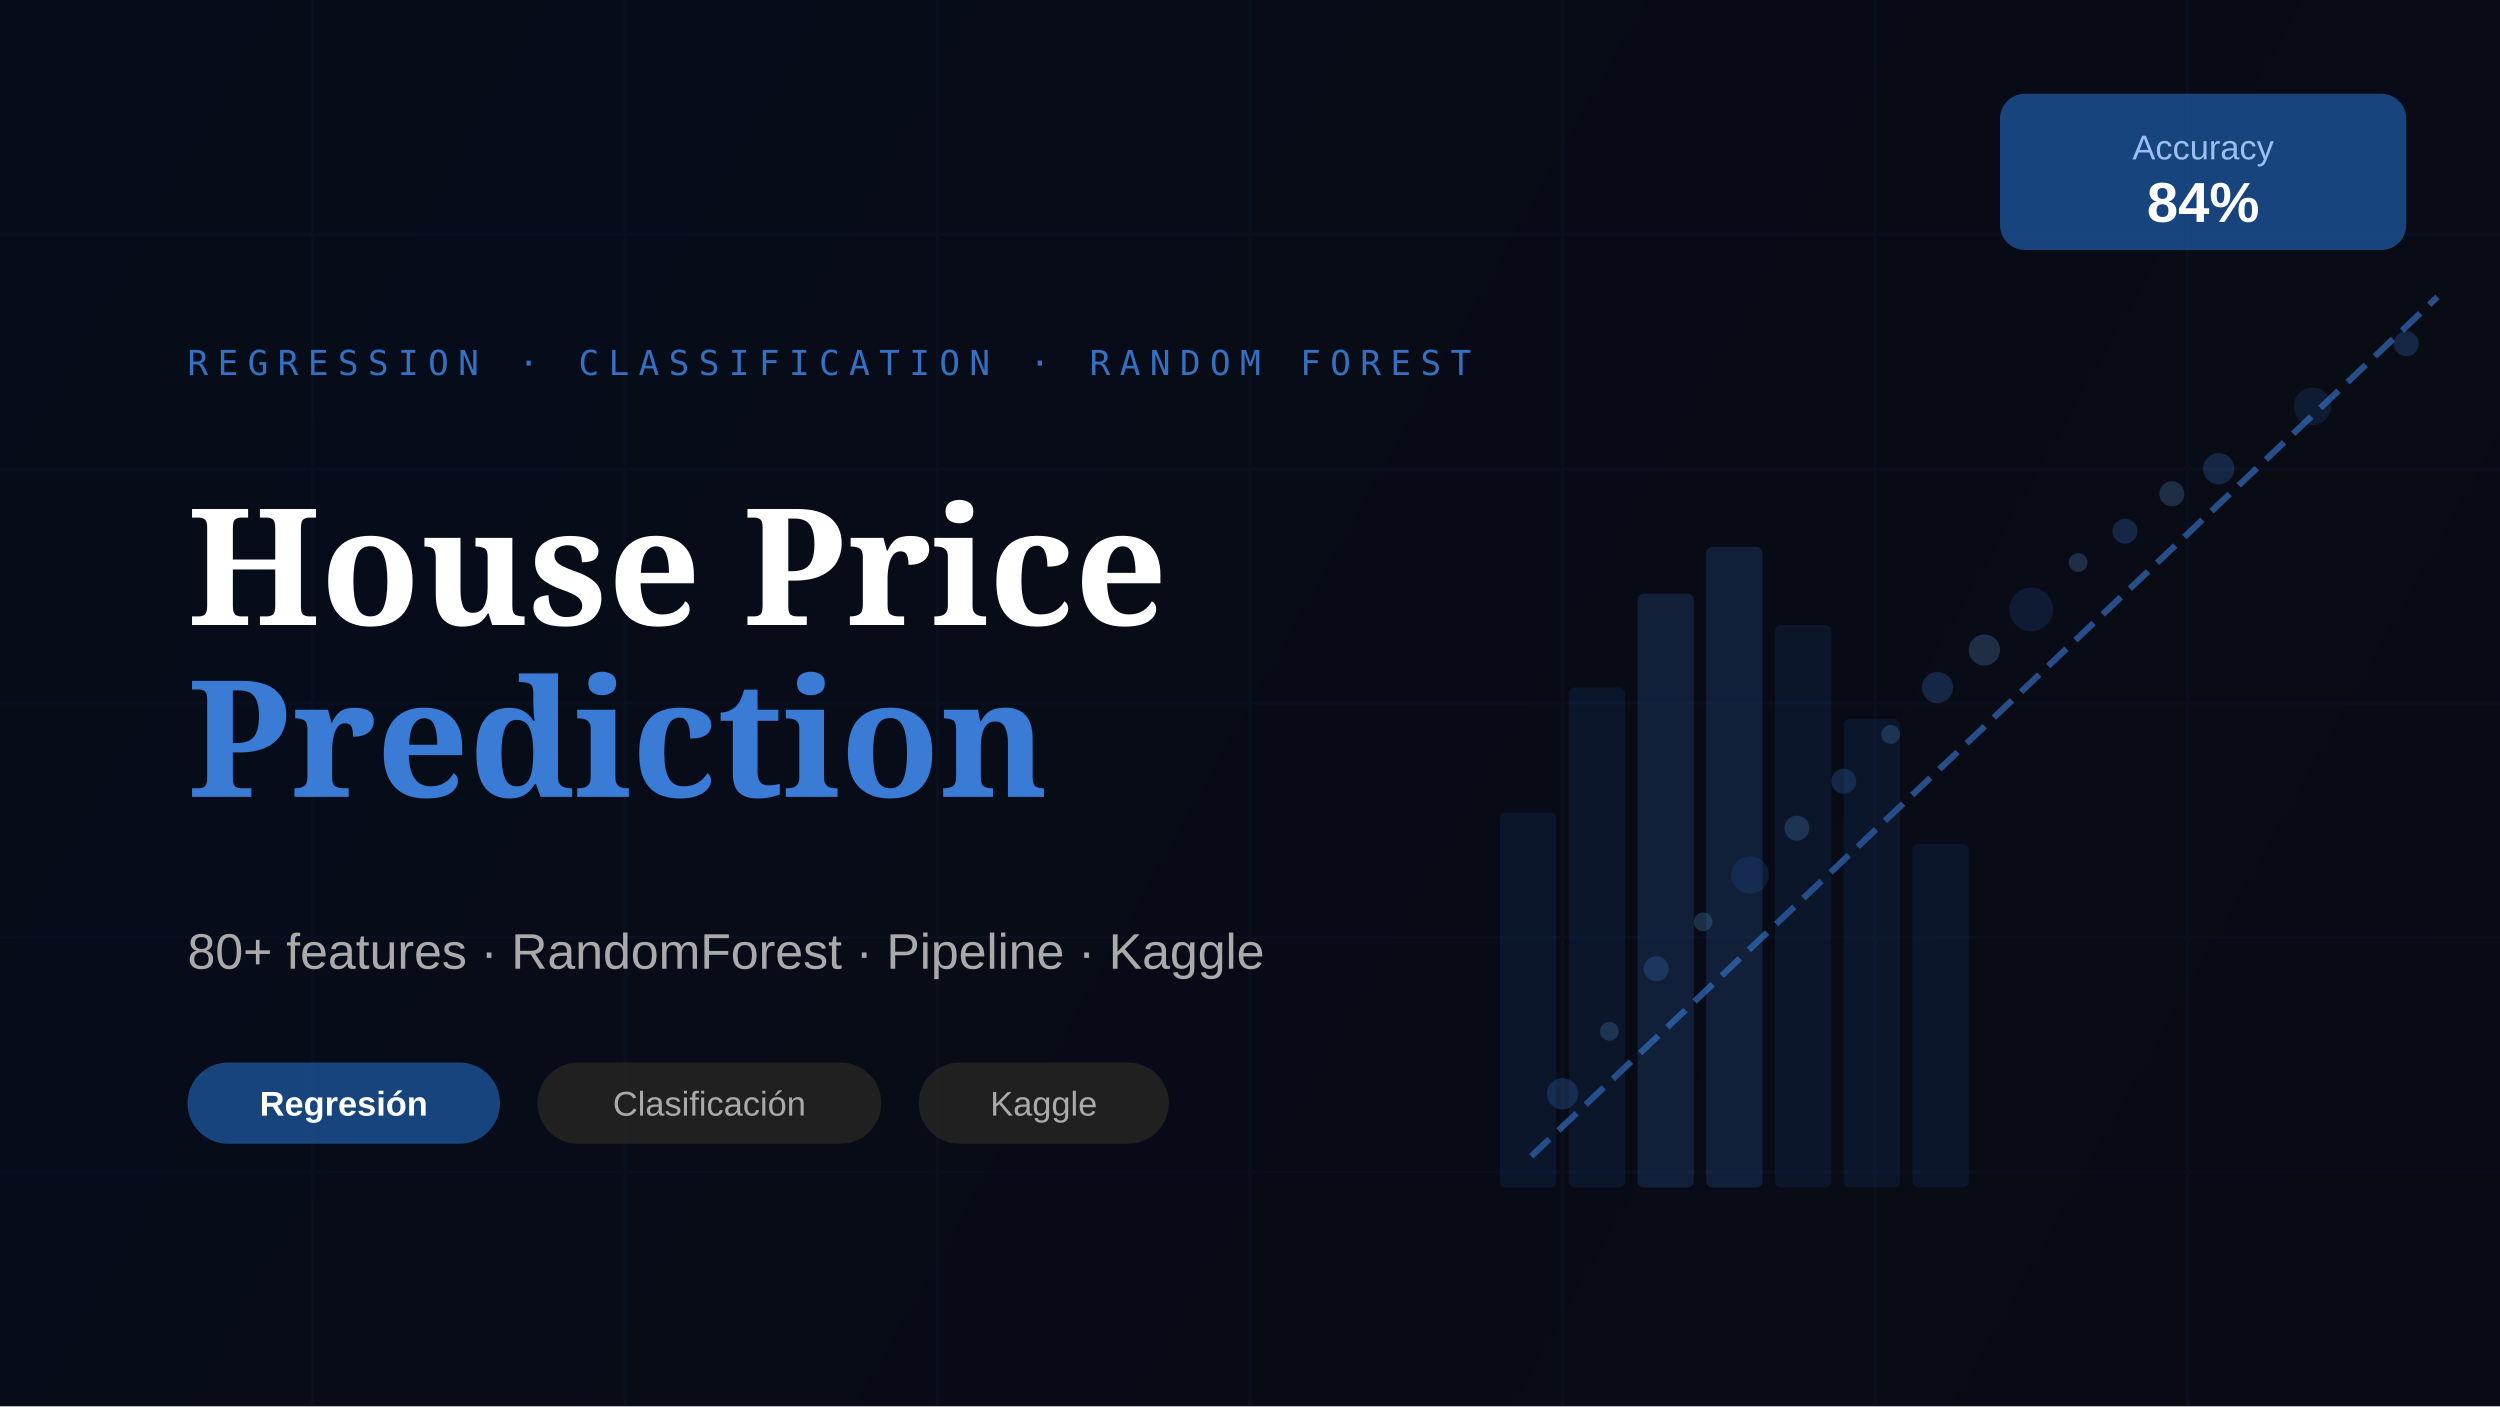
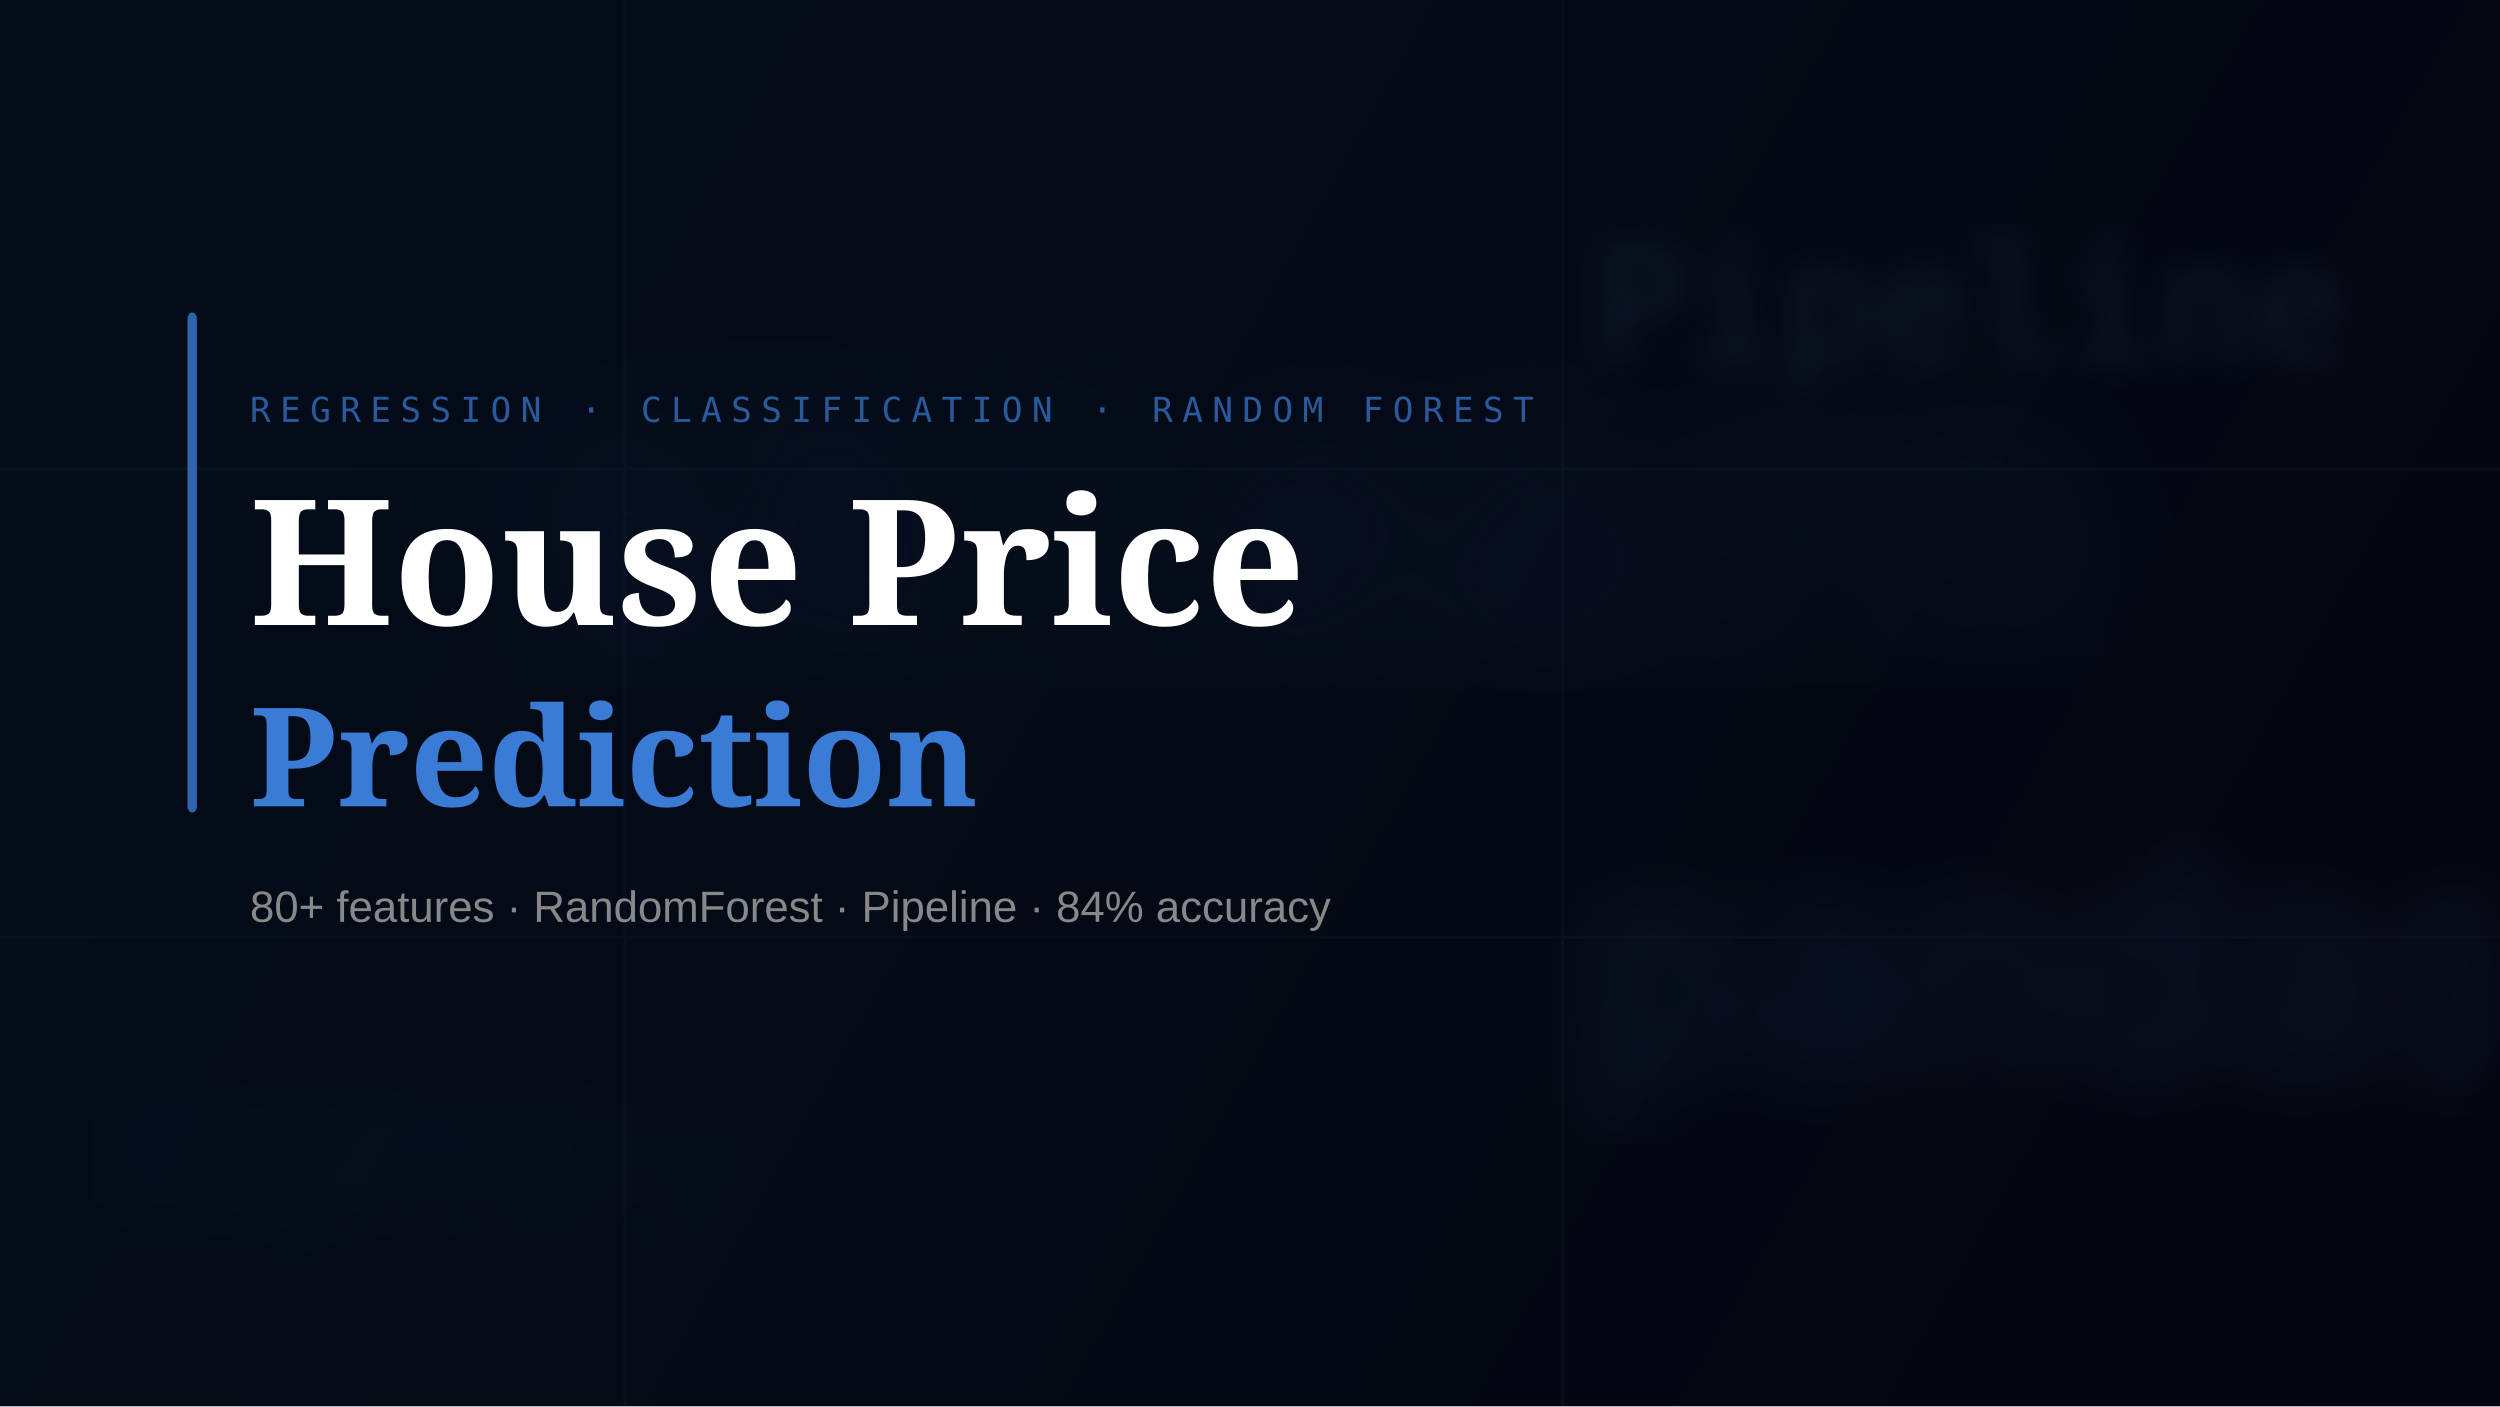
<svg xmlns="http://www.w3.org/2000/svg" width="800" height="450" viewBox="0 0 800 450" fill="none">
-   <rect width="800" height="450" fill="url(#bg_house)" />
-   <g opacity="0.07" stroke="#1a4a8a" stroke-width="1">
-     <line x1="0" y1="75" x2="800" y2="75" />
+   <defs>
+     <linearGradient id="bg" x1="0" y1="0" x2="800" y2="450" gradientUnits="userSpaceOnUse">
+       <stop offset="0%" stop-color="#030d1a" />
+       <stop offset="100%" stop-color="#050510" />
+     </linearGradient>
+     <filter id="blur-lg">
+       <feGaussianBlur stdDeviation="18" />
+     </filter>
+     <filter id="blur-md">
+       <feGaussianBlur stdDeviation="10" />
+     </filter>
+     <filter id="blur-sm">
+       <feGaussianBlur stdDeviation="5" />
+     </filter>
+   </defs>
+   <rect width="800" height="450" fill="url(#bg)" />
+   <g filter="url(#blur-lg)" opacity="0.18">
+     <text x="420" y="210" font-family="monospace" font-size="120" fill="#1a4a8a" text-anchor="middle">sklearn</text>
+   </g>
+   <g filter="url(#blur-md)" opacity="0.13">
+     <text x="660" y="340" font-family="monospace" font-size="85" fill="#3a7bd5" text-anchor="middle">pandas</text>
+   </g>
+   <g filter="url(#blur-md)" opacity="0.10">
+     <text x="140" y="390" font-family="monospace" font-size="70" fill="#1a4a8a" text-anchor="middle">numpy</text>
+   </g>
+   <g filter="url(#blur-sm)" opacity="0.12">
+     <text x="630" y="115" font-family="monospace" font-size="50" fill="#5a9bd5" text-anchor="middle">Pipeline</text>
+   </g>
+   <g opacity="0.05" stroke="#3a7bd5" stroke-width="1">
    <line x1="0" y1="150" x2="800" y2="150" />
-     <line x1="0" y1="225" x2="800" y2="225" />
    <line x1="0" y1="300" x2="800" y2="300" />
-     <line x1="0" y1="375" x2="800" y2="375" />
-     <line x1="100" y1="0" x2="100" y2="450" />
    <line x1="200" y1="0" x2="200" y2="450" />
-     <line x1="300" y1="0" x2="300" y2="450" />
-     <line x1="400" y1="0" x2="400" y2="450" />
    <line x1="500" y1="0" x2="500" y2="450" />
-     <line x1="600" y1="0" x2="600" y2="450" />
-     <line x1="700" y1="0" x2="700" y2="450" />
  </g>
-   <g opacity="0.25">
-     <circle cx="500" cy="350" r="5" fill="#3a7bd5" />
-     <circle cx="530" cy="310" r="4" fill="#3a7bd5" />
-     <circle cx="560" cy="280" r="6" fill="#1a4a8a" />
-     <circle cx="590" cy="250" r="4" fill="#3a7bd5" />
-     <circle cx="620" cy="220" r="5" fill="#3a7bd5" />
-     <circle cx="650" cy="195" r="7" fill="#1a4a8a" />
-     <circle cx="680" cy="170" r="4" fill="#3a7bd5" />
-     <circle cx="710" cy="150" r="5" fill="#3a7bd5" />
-     <circle cx="740" cy="130" r="6" fill="#1a4a8a" />
-     <circle cx="770" cy="110" r="4" fill="#3a7bd5" />
-     <circle cx="515" cy="330" r="3" fill="#5a9bd5" />
-     <circle cx="545" cy="295" r="3" fill="#5a9bd5" />
-     <circle cx="575" cy="265" r="4" fill="#5a9bd5" />
-     <circle cx="605" cy="235" r="3" fill="#5a9bd5" />
-     <circle cx="635" cy="208" r="5" fill="#5a9bd5" />
-     <circle cx="665" cy="180" r="3" fill="#5a9bd5" />
-     <circle cx="695" cy="158" r="4" fill="#5a9bd5" />
-   </g>
-   <line x1="490" y1="370" x2="780" y2="95" stroke="#3a7bd5" stroke-width="2" opacity="0.6" stroke-dasharray="8 4" />
-   <g opacity="0.18">
-     <rect x="480" y="260" width="18" height="120" rx="2" fill="#1a4a8a" />
-     <rect x="502" y="220" width="18" height="160" rx="2" fill="#1a4a8a" />
-     <rect x="524" y="190" width="18" height="190" rx="2" fill="#3a7bd5" />
-     <rect x="546" y="175" width="18" height="205" rx="2" fill="#3a7bd5" />
-     <rect x="568" y="200" width="18" height="180" rx="2" fill="#1a4a8a" />
-     <rect x="590" y="230" width="18" height="150" rx="2" fill="#1a4a8a" />
-     <rect x="612" y="270" width="18" height="110" rx="2" fill="#1a4a8a" />
-   </g>
-   <rect x="640" y="30" width="130" height="50" rx="8" fill="#1a4a8a" opacity="0.9" />
-   <text x="705" y="51" font-family="Arial, sans-serif" font-size="11" fill="#aaccff" text-anchor="middle" opacity="0.9">Accuracy</text>
-   <text x="705" y="71" font-family="Arial, sans-serif" font-size="18" fill="white" text-anchor="middle" font-weight="bold">84%</text>
-   <text x="60" y="120" font-family="monospace" font-size="11" fill="#3a7bd5" opacity="0.9" letter-spacing="3">REGRESSION · CLASSIFICATION · RANDOM FOREST</text>
-   <text x="60" y="200" font-family="Georgia, serif" font-size="52" font-weight="bold" fill="#ffffff">House Price</text>
-   <text x="60" y="255" font-family="Georgia, serif" font-size="52" font-weight="bold" fill="#3a7bd5">Prediction</text>
-   <text x="60" y="310" font-family="Arial, sans-serif" font-size="16" fill="#aaaaaa">80+ features · RandomForest · Pipeline · Kaggle</text>
-   <rect x="60" y="340" width="100" height="26" rx="13" fill="#1a4a8a" opacity="0.9" />
-   <text x="110" y="357" font-family="Arial, sans-serif" font-size="11" fill="white" text-anchor="middle" font-weight="bold">Regresión</text>
-   <rect x="172" y="340" width="110" height="26" rx="13" fill="#222" opacity="0.9" />
-   <text x="227" y="357" font-family="Arial, sans-serif" font-size="11" fill="#aaa" text-anchor="middle">Clasificación</text>
-   <rect x="294" y="340" width="80" height="26" rx="13" fill="#222" opacity="0.9" />
-   <text x="334" y="357" font-family="Arial, sans-serif" font-size="11" fill="#aaa" text-anchor="middle">Kaggle</text>
-   <defs>
-     <linearGradient id="bg_house" x1="0" y1="0" x2="800" y2="450" gradientUnits="userSpaceOnUse">
-       <stop offset="0%" stop-color="#050d1a" />
-       <stop offset="100%" stop-color="#0a0a14" />
-     </linearGradient>
-   </defs>
+   <rect x="60" y="100" width="3" height="160" rx="2" fill="#3a7bd5" opacity="0.8" />
+   <text x="80" y="135" font-family="monospace" font-size="11" fill="#3a7bd5" opacity="0.7" letter-spacing="3">REGRESSION · CLASSIFICATION · RANDOM FOREST</text>
+   <text x="80" y="200" font-family="Georgia, serif" font-size="56" font-weight="bold" fill="#ffffff">House Price</text>
+   <text x="80" y="258" font-family="Georgia, serif" font-size="44" font-weight="bold" fill="#3a7bd5">Prediction</text>
+   <text x="80" y="295" font-family="Arial, sans-serif" font-size="14" fill="#888">80+ features · RandomForest · Pipeline · 84% accuracy</text>
</svg>
